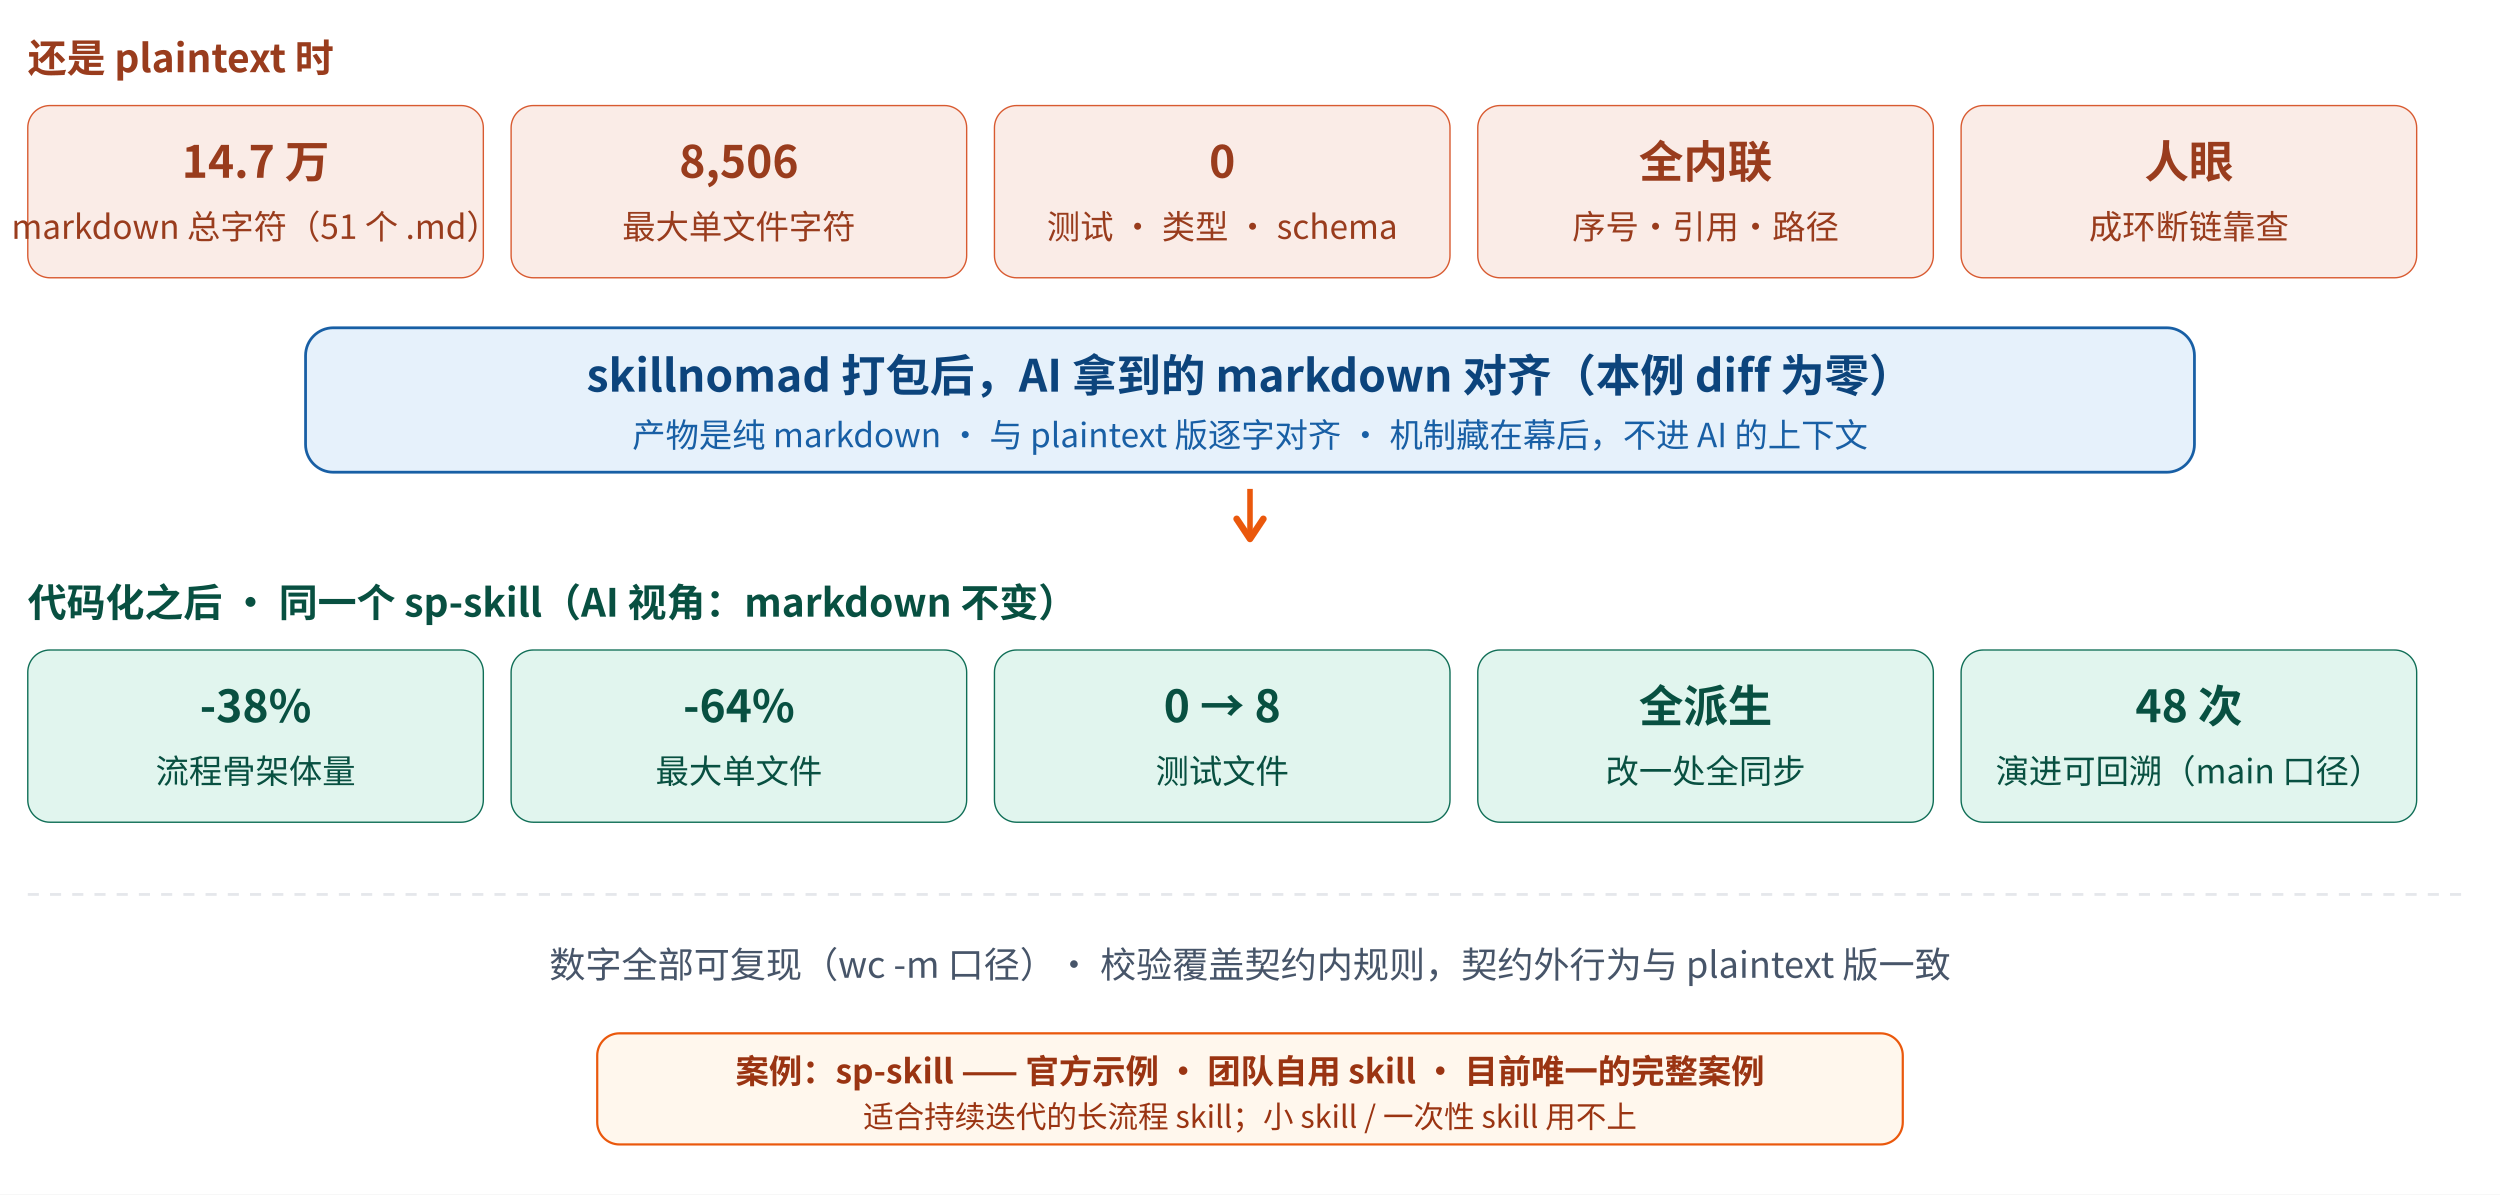
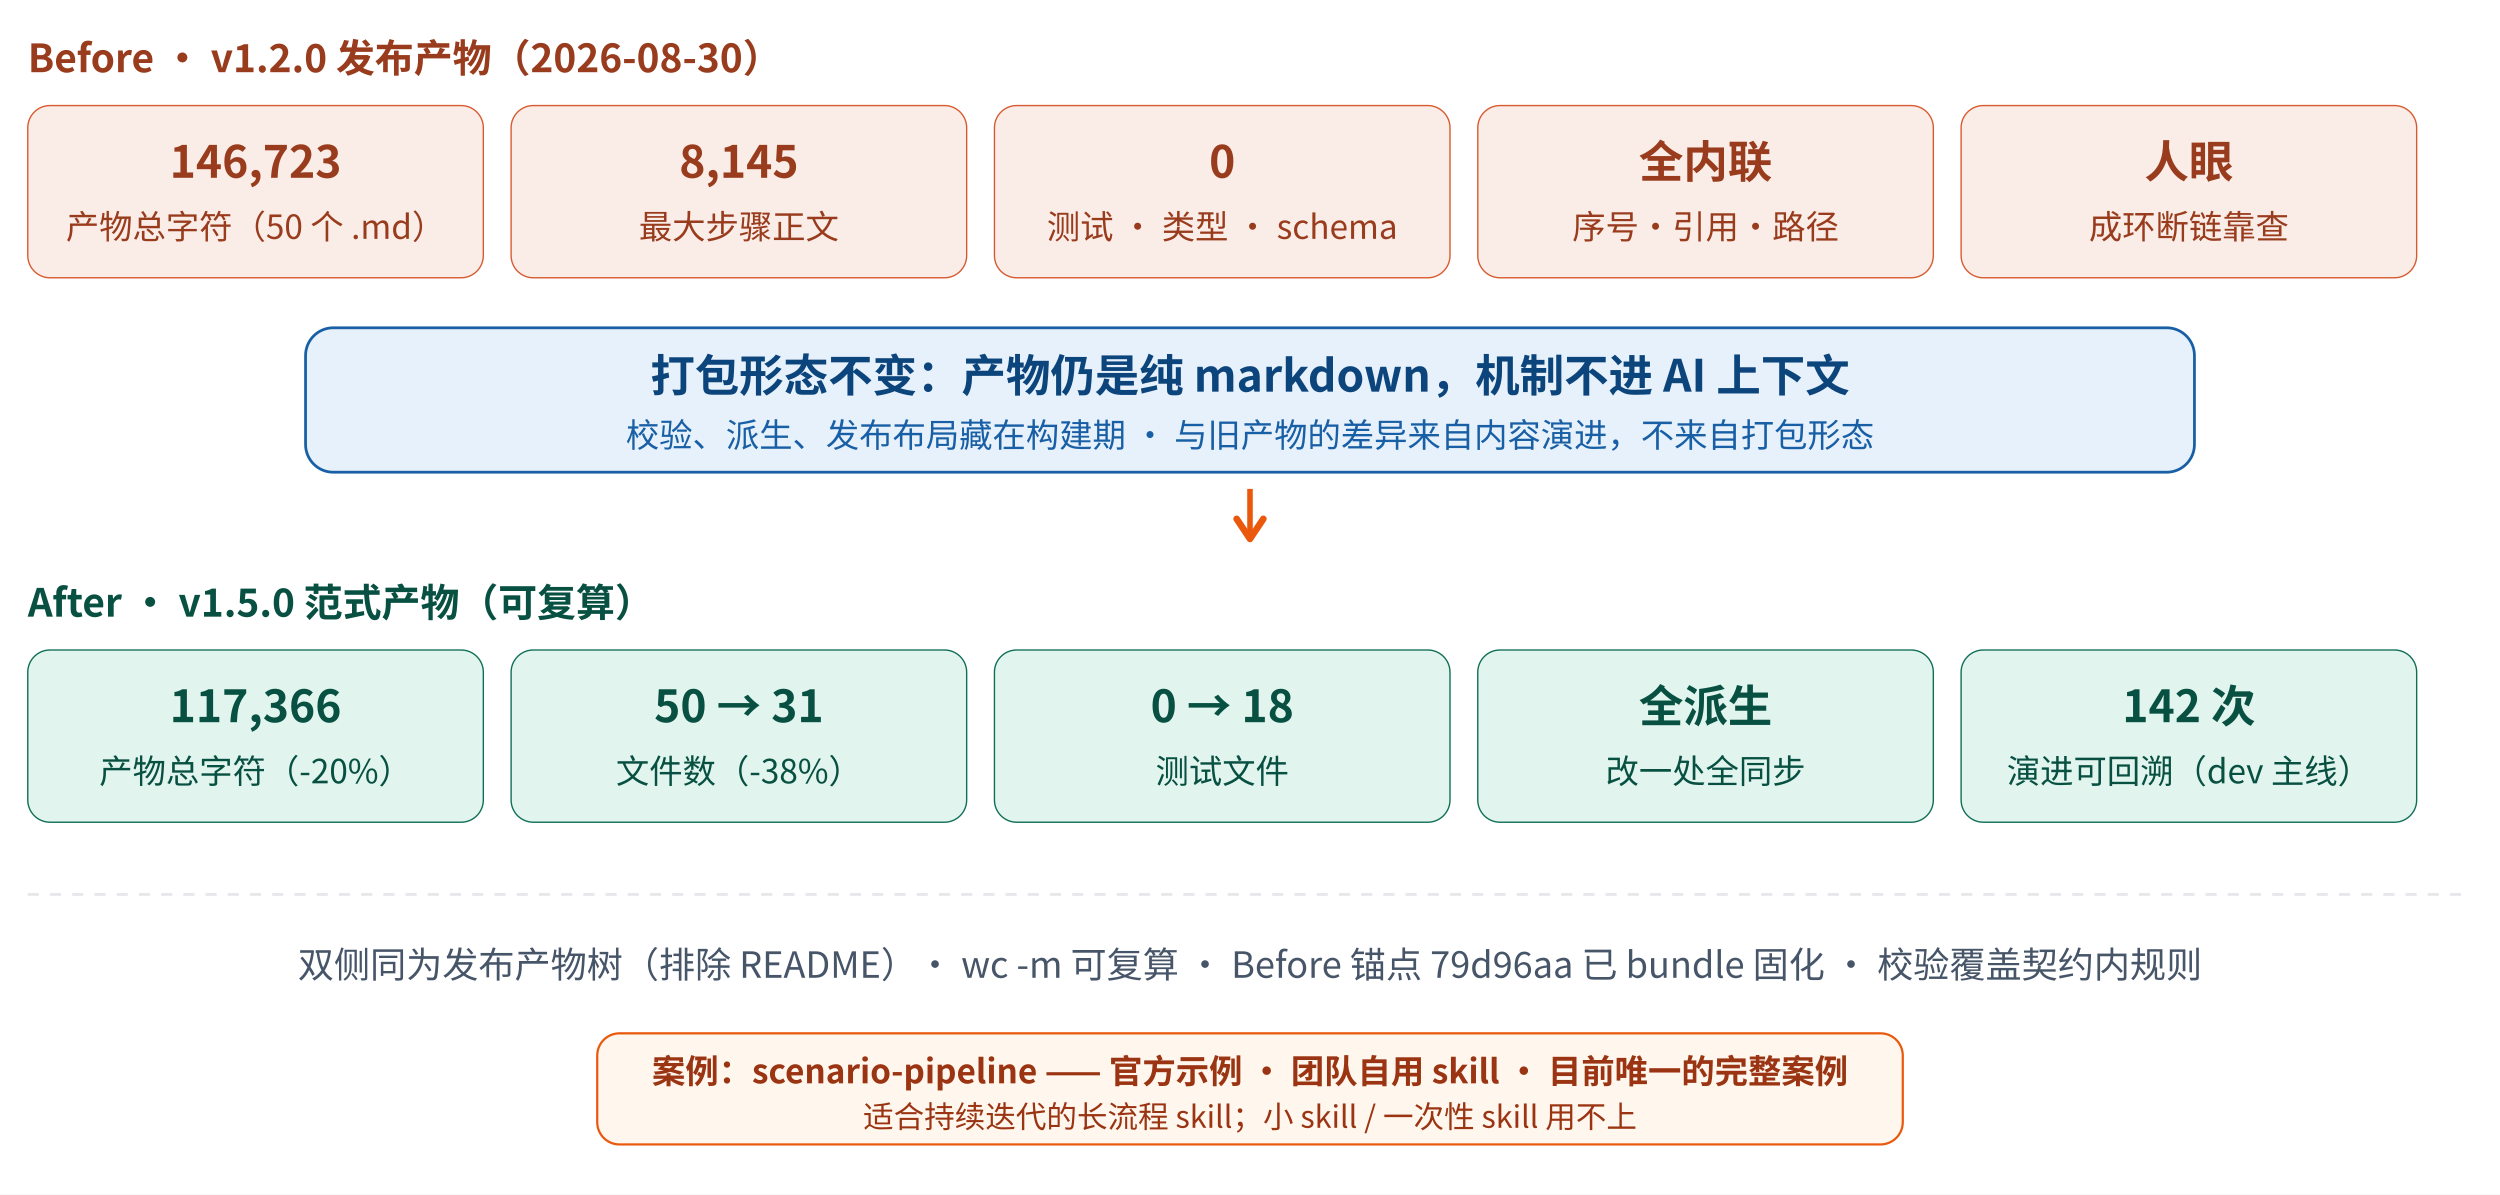
<svg xmlns="http://www.w3.org/2000/svg" width="900" height="430" viewBox="0 0 900 430" role="img" aria-labelledby="caseTitle">
  <defs>
    <marker id="ba" viewBox="0 0 10 10" refX="8" refY="5" markerWidth="6" markerHeight="6" orient="auto-start-reverse">
      <path d="M2 1L8 5L2 9" fill="none" stroke="#EA580C" stroke-width="2" stroke-linecap="round" stroke-linejoin="round" />
    </marker>
  </defs>
  <style>.t{font-family:'Source Han Sans SC','Noto Sans CJK SC','PingFang SC','Microsoft YaHei',sans-serif}</style>
  <rect width="900" height="430" fill="#FFFFFF" />
-   <text x="10" y="26" class="t" font-size="14" font-weight="700" fill="#993C1D">还是 plaintext 时</text>
+   <text x="10" y="26" class="t" font-size="14" font-weight="700" fill="#993C1D">Before · v1.2.0 发布产物（2026-08-30）</text>
  <g text-anchor="middle" class="t">
    <rect x="10" y="38" width="164" height="62" rx="8" fill="#FAECE7" stroke="#D85A30" stroke-width="0.5" />
-     <text x="92" y="64" font-size="16" font-weight="700" fill="#993C1D">14.7 万</text>
-     <text x="92" y="86" font-size="12" fill="#993C1D">markdown 总字符（51 个 .md）</text>
+     <text x="92" y="64" font-size="16" font-weight="700" fill="#993C1D">146,723</text>
+     <text x="92" y="86" font-size="12" fill="#993C1D">产物总字符（50 个 .md）</text>
    <rect x="184" y="38" width="164" height="62" rx="8" fill="#FAECE7" stroke="#D85A30" stroke-width="0.5" />
-     <text x="266" y="64" font-size="16" font-weight="700" fill="#993C1D">8,506</text>
-     <text x="266" y="86" font-size="12" fill="#993C1D">最大单文件字符</text>
+     <text x="266" y="64" font-size="16" font-weight="700" fill="#993C1D">8,145</text>
+     <text x="266" y="86" font-size="12" fill="#993C1D">最大步骤正文</text>
    <rect x="358" y="38" width="164" height="62" rx="8" fill="#FAECE7" stroke="#D85A30" stroke-width="0.5" />
    <text x="440" y="64" font-size="16" font-weight="700" fill="#993C1D">0</text>
    <text x="440" y="86" font-size="12" fill="#993C1D">测试 · 类型 · schema</text>
    <rect x="532" y="38" width="164" height="62" rx="8" fill="#FAECE7" stroke="#D85A30" stroke-width="0.5" />
    <text x="614" y="64" font-size="16" font-weight="700" fill="#993C1D">全内联</text>
    <text x="614" y="86" font-size="12" fill="#993C1D">序号·引用·路径</text>
    <rect x="706" y="38" width="164" height="62" rx="8" fill="#FAECE7" stroke="#D85A30" stroke-width="0.5" />
    <text x="788" y="64" font-size="16" font-weight="700" fill="#993C1D">人眼</text>
    <text x="788" y="86" font-size="12" fill="#993C1D">成环断链靠查</text>
  </g>
  <rect x="110" y="118" width="680" height="52" rx="10" fill="#E6F1FB" stroke="#185FA5" stroke-width="1" />
-   <text x="450" y="141" text-anchor="middle" class="t" font-size="16" font-weight="700" fill="#0C447C">skillnomad 打包后，AI 拿到的 markdown 对齐（本例 diff 为零）</text>
-   <text x="450" y="161" text-anchor="middle" class="t" font-size="12" fill="#185FA5">产物是纯 markdown · 与 plaintext 版逐字对齐 · 机制藏在幕后，不进 AI 的上下文</text>
+   <text x="450" y="141" text-anchor="middle" class="t" font-size="16" font-weight="700" fill="#0C447C">打包形态不变：产物仍是纯 markdown，机制不进 AI 上下文</text>
+   <text x="450" y="161" text-anchor="middle" class="t" font-size="12" fill="#185FA5">校验、派生、发布布局藏在构建期 · 与旧产物的差异来自内容演进，不来自打包形态</text>
  <path d="M450 176 L450 194" fill="none" stroke="#EA580C" stroke-width="2" marker-end="url(#ba)" />
-   <text x="10" y="222" class="t" font-size="14" font-weight="700" fill="#085041">代码化之后 · 同一个 sp-skill（AI 视角：markdown 不变）</text>
+   <text x="10" y="222" class="t" font-size="14" font-weight="700" fill="#085041">After · v1.5.0 范式产物（可复算）</text>
  <g text-anchor="middle" class="t">
    <rect x="10" y="234" width="164" height="62" rx="8" fill="#E1F5EE" stroke="#0F6E56" stroke-width="0.5" />
-     <text x="92" y="260" font-size="16" font-weight="700" fill="#085041">-38%</text>
-     <text x="92" y="282" font-size="12" fill="#085041">流程骨架体量</text>
+     <text x="92" y="260" font-size="16" font-weight="700" fill="#085041">117,366</text>
+     <text x="92" y="282" font-size="12" fill="#085041">产物总字符（-20%）</text>
    <rect x="184" y="234" width="164" height="62" rx="8" fill="#E1F5EE" stroke="#0F6E56" stroke-width="0.5" />
-     <text x="266" y="260" font-size="16" font-weight="700" fill="#085041">-64%</text>
-     <text x="266" y="282" font-size="12" fill="#085041">最大单文件</text>
+     <text x="266" y="260" font-size="16" font-weight="700" fill="#085041">50 → 31</text>
+     <text x="266" y="282" font-size="12" fill="#085041">文件数（-38%）</text>
    <rect x="358" y="234" width="164" height="62" rx="8" fill="#E1F5EE" stroke="#0F6E56" stroke-width="0.5" />
-     <text x="440" y="260" font-size="16" font-weight="700" fill="#085041">0 → 8</text>
+     <text x="440" y="260" font-size="16" font-weight="700" fill="#085041">0 → 18</text>
    <text x="440" y="282" font-size="12" fill="#085041">测试文件</text>
    <rect x="532" y="234" width="164" height="62" rx="8" fill="#E1F5EE" stroke="#0F6E56" stroke-width="0.5" />
    <text x="614" y="260" font-size="16" font-weight="700" fill="#085041">全派生</text>
    <text x="614" y="282" font-size="12" fill="#085041">改一处全同步</text>
    <rect x="706" y="234" width="164" height="62" rx="8" fill="#E1F5EE" stroke="#0F6E56" stroke-width="0.5" />
-     <text x="788" y="260" font-size="16" font-weight="700" fill="#085041">48 次</text>
-     <text x="788" y="282" font-size="12" fill="#085041">演进可回溯（main 口径）</text>
+     <text x="788" y="260" font-size="16" font-weight="700" fill="#085041">142 次</text>
+     <text x="788" y="282" font-size="12" fill="#085041">演进可回溯（dev 主线）</text>
  </g>
  <line x1="10" y1="322" x2="890" y2="322" stroke="#E5E7EB" stroke-width="1" stroke-dasharray="4,4" />
-   <text x="450" y="352" text-anchor="middle" class="t" font-size="13" fill="#475569">数字全部可复现（wc -m 口径）· 校验覆盖契约内规则，契约外行为与 plaintext 版一致</text>
+   <text x="450" y="352" text-anchor="middle" class="t" font-size="13" fill="#475569">双侧同为发布产物树（排除 README）· wc -m 可复算 · Before 锚点 79d96aa 已 bundle 固化 · 校验覆盖契约内规则</text>
  <rect x="215" y="372" width="470" height="40" rx="8" fill="#FFF7ED" stroke="#EA580C" stroke-width="0.8" />
-   <text x="450" y="390" text-anchor="middle" class="t" font-size="12" font-weight="600" fill="#9A3412">案例：sp-skill —— 官方示例 · 团队自用 skill · 目前唯一的完整案例</text>
+   <text x="450" y="390" text-anchor="middle" class="t" font-size="12" font-weight="600" fill="#9A3412">案例：scenario-pipeline —— 官方示例 · 团队自用 skill · 目前唯一的完整案例</text>
  <text x="450" y="406" text-anchor="middle" class="t" font-size="11" fill="#9A3412">适合持续迭代的长流程 skill；小 skill / 一次性 skill 用不上</text>
</svg>
